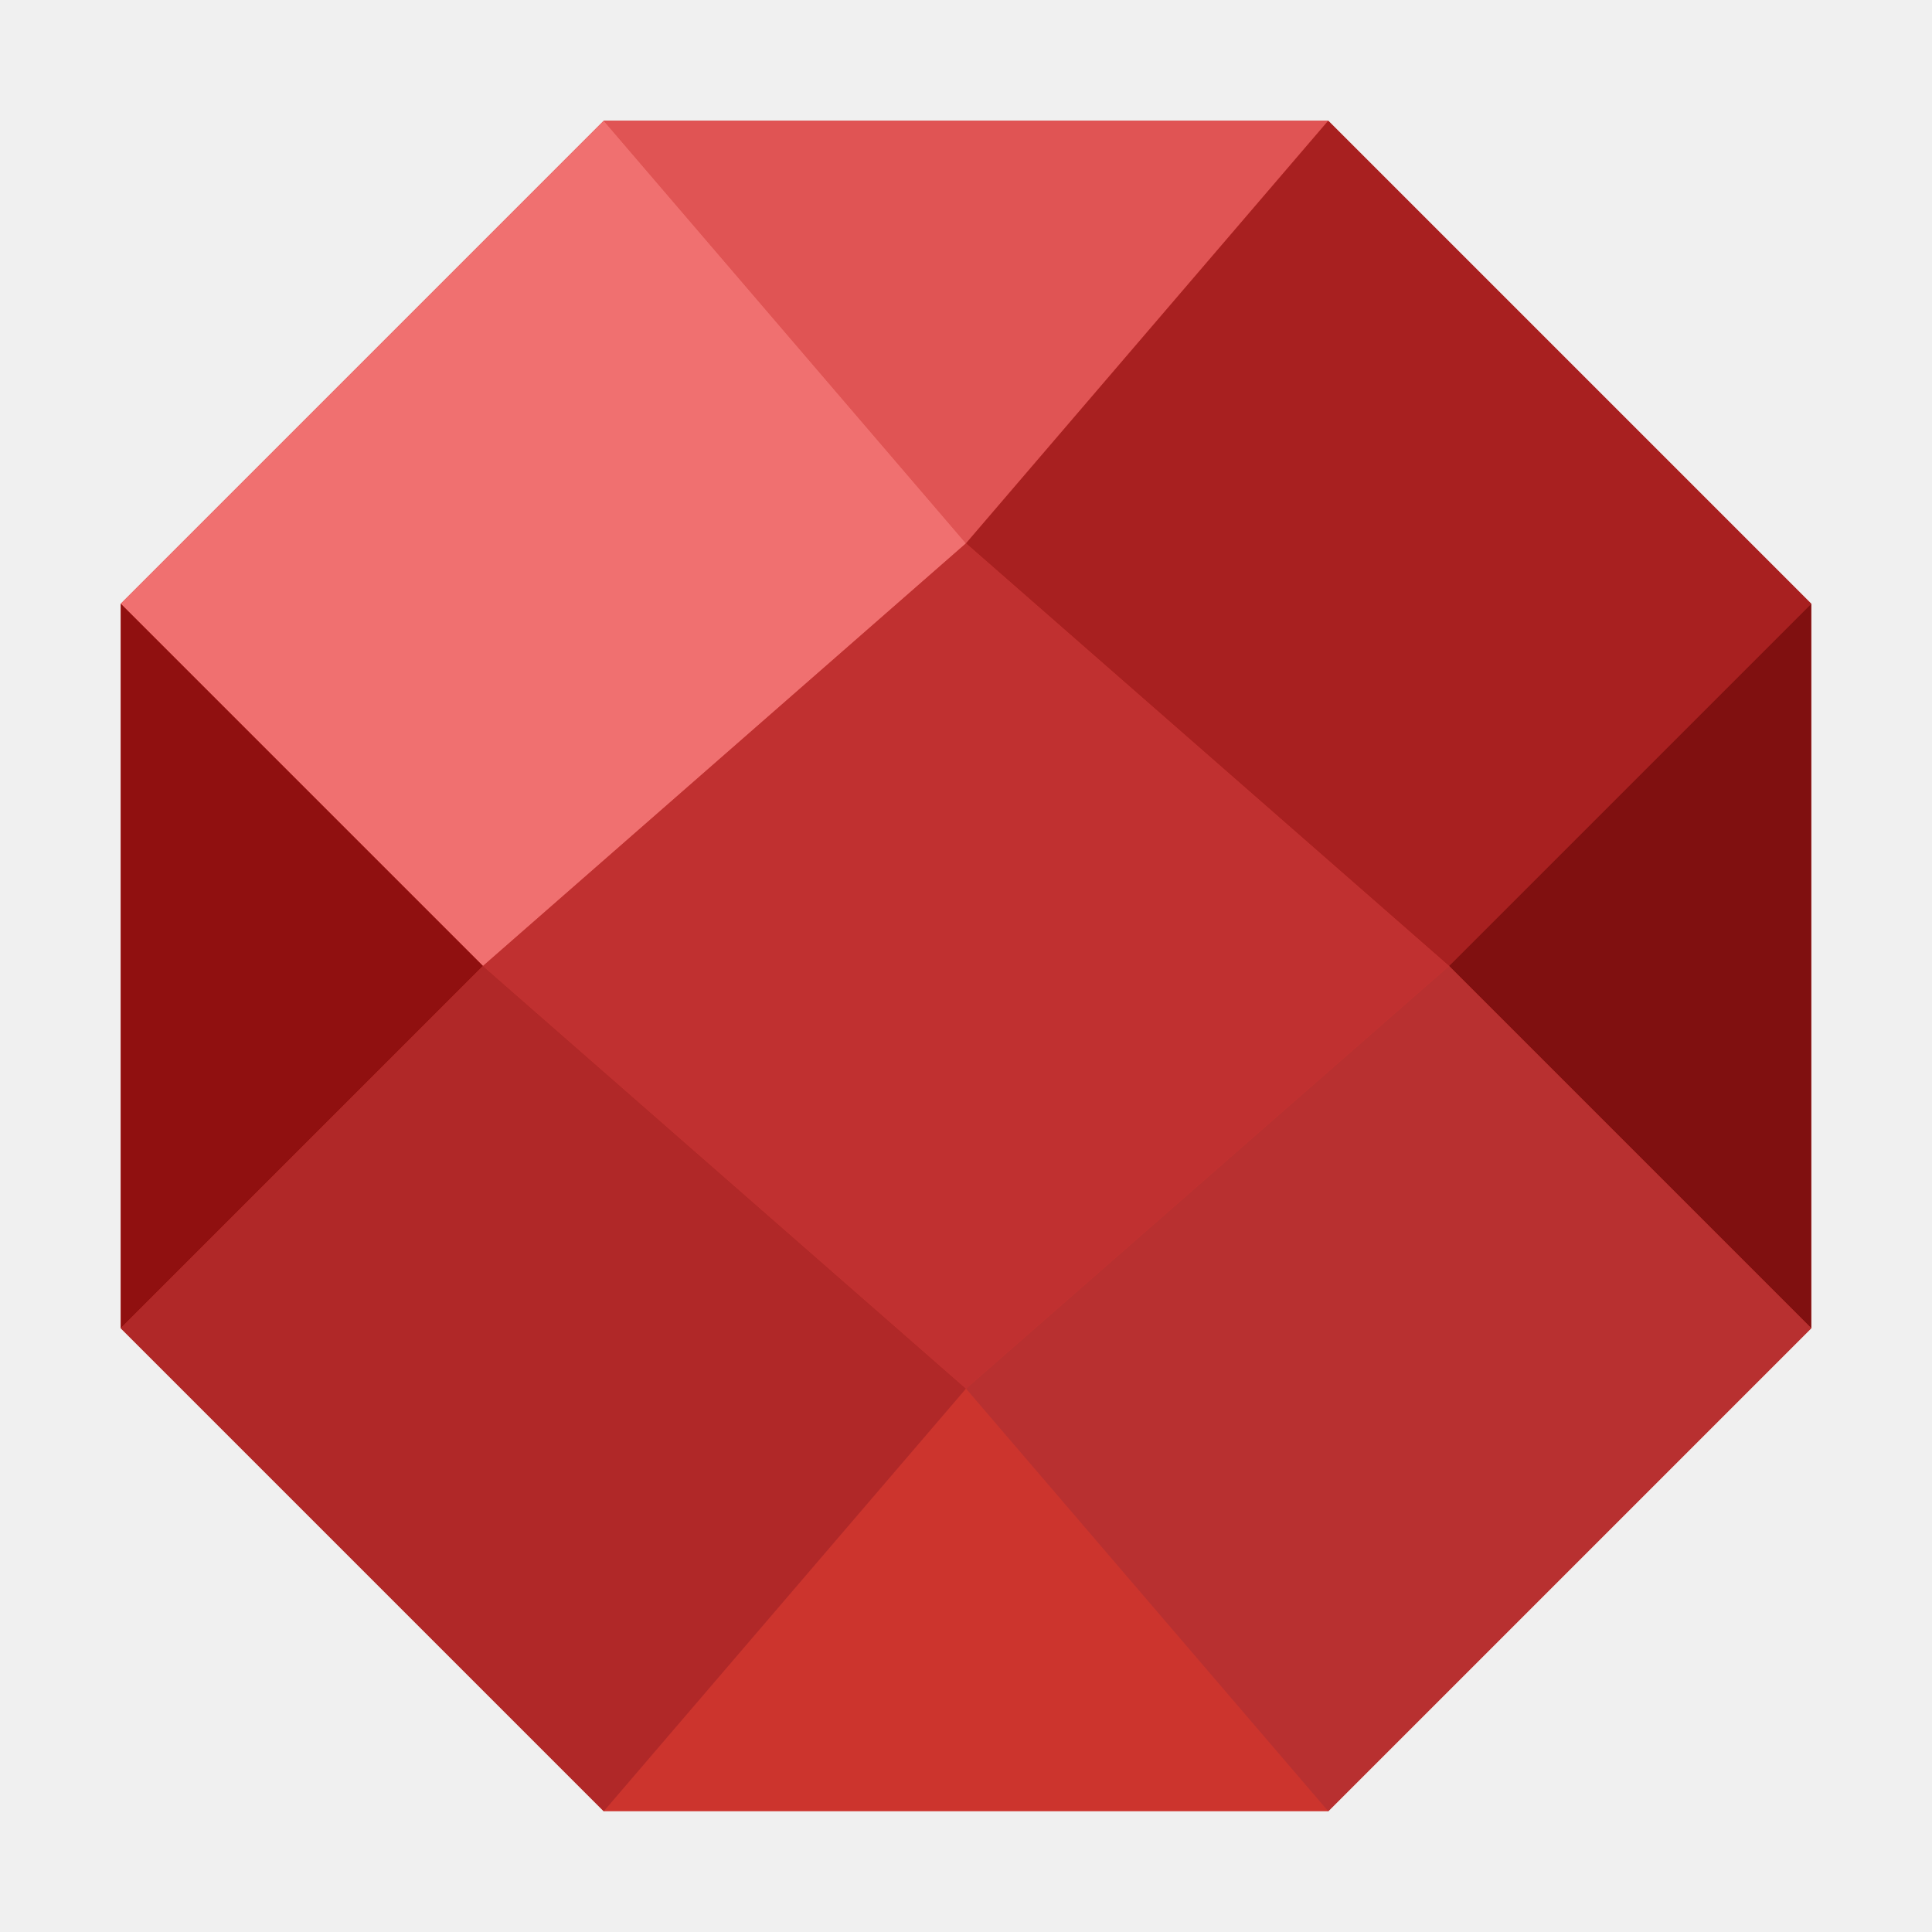
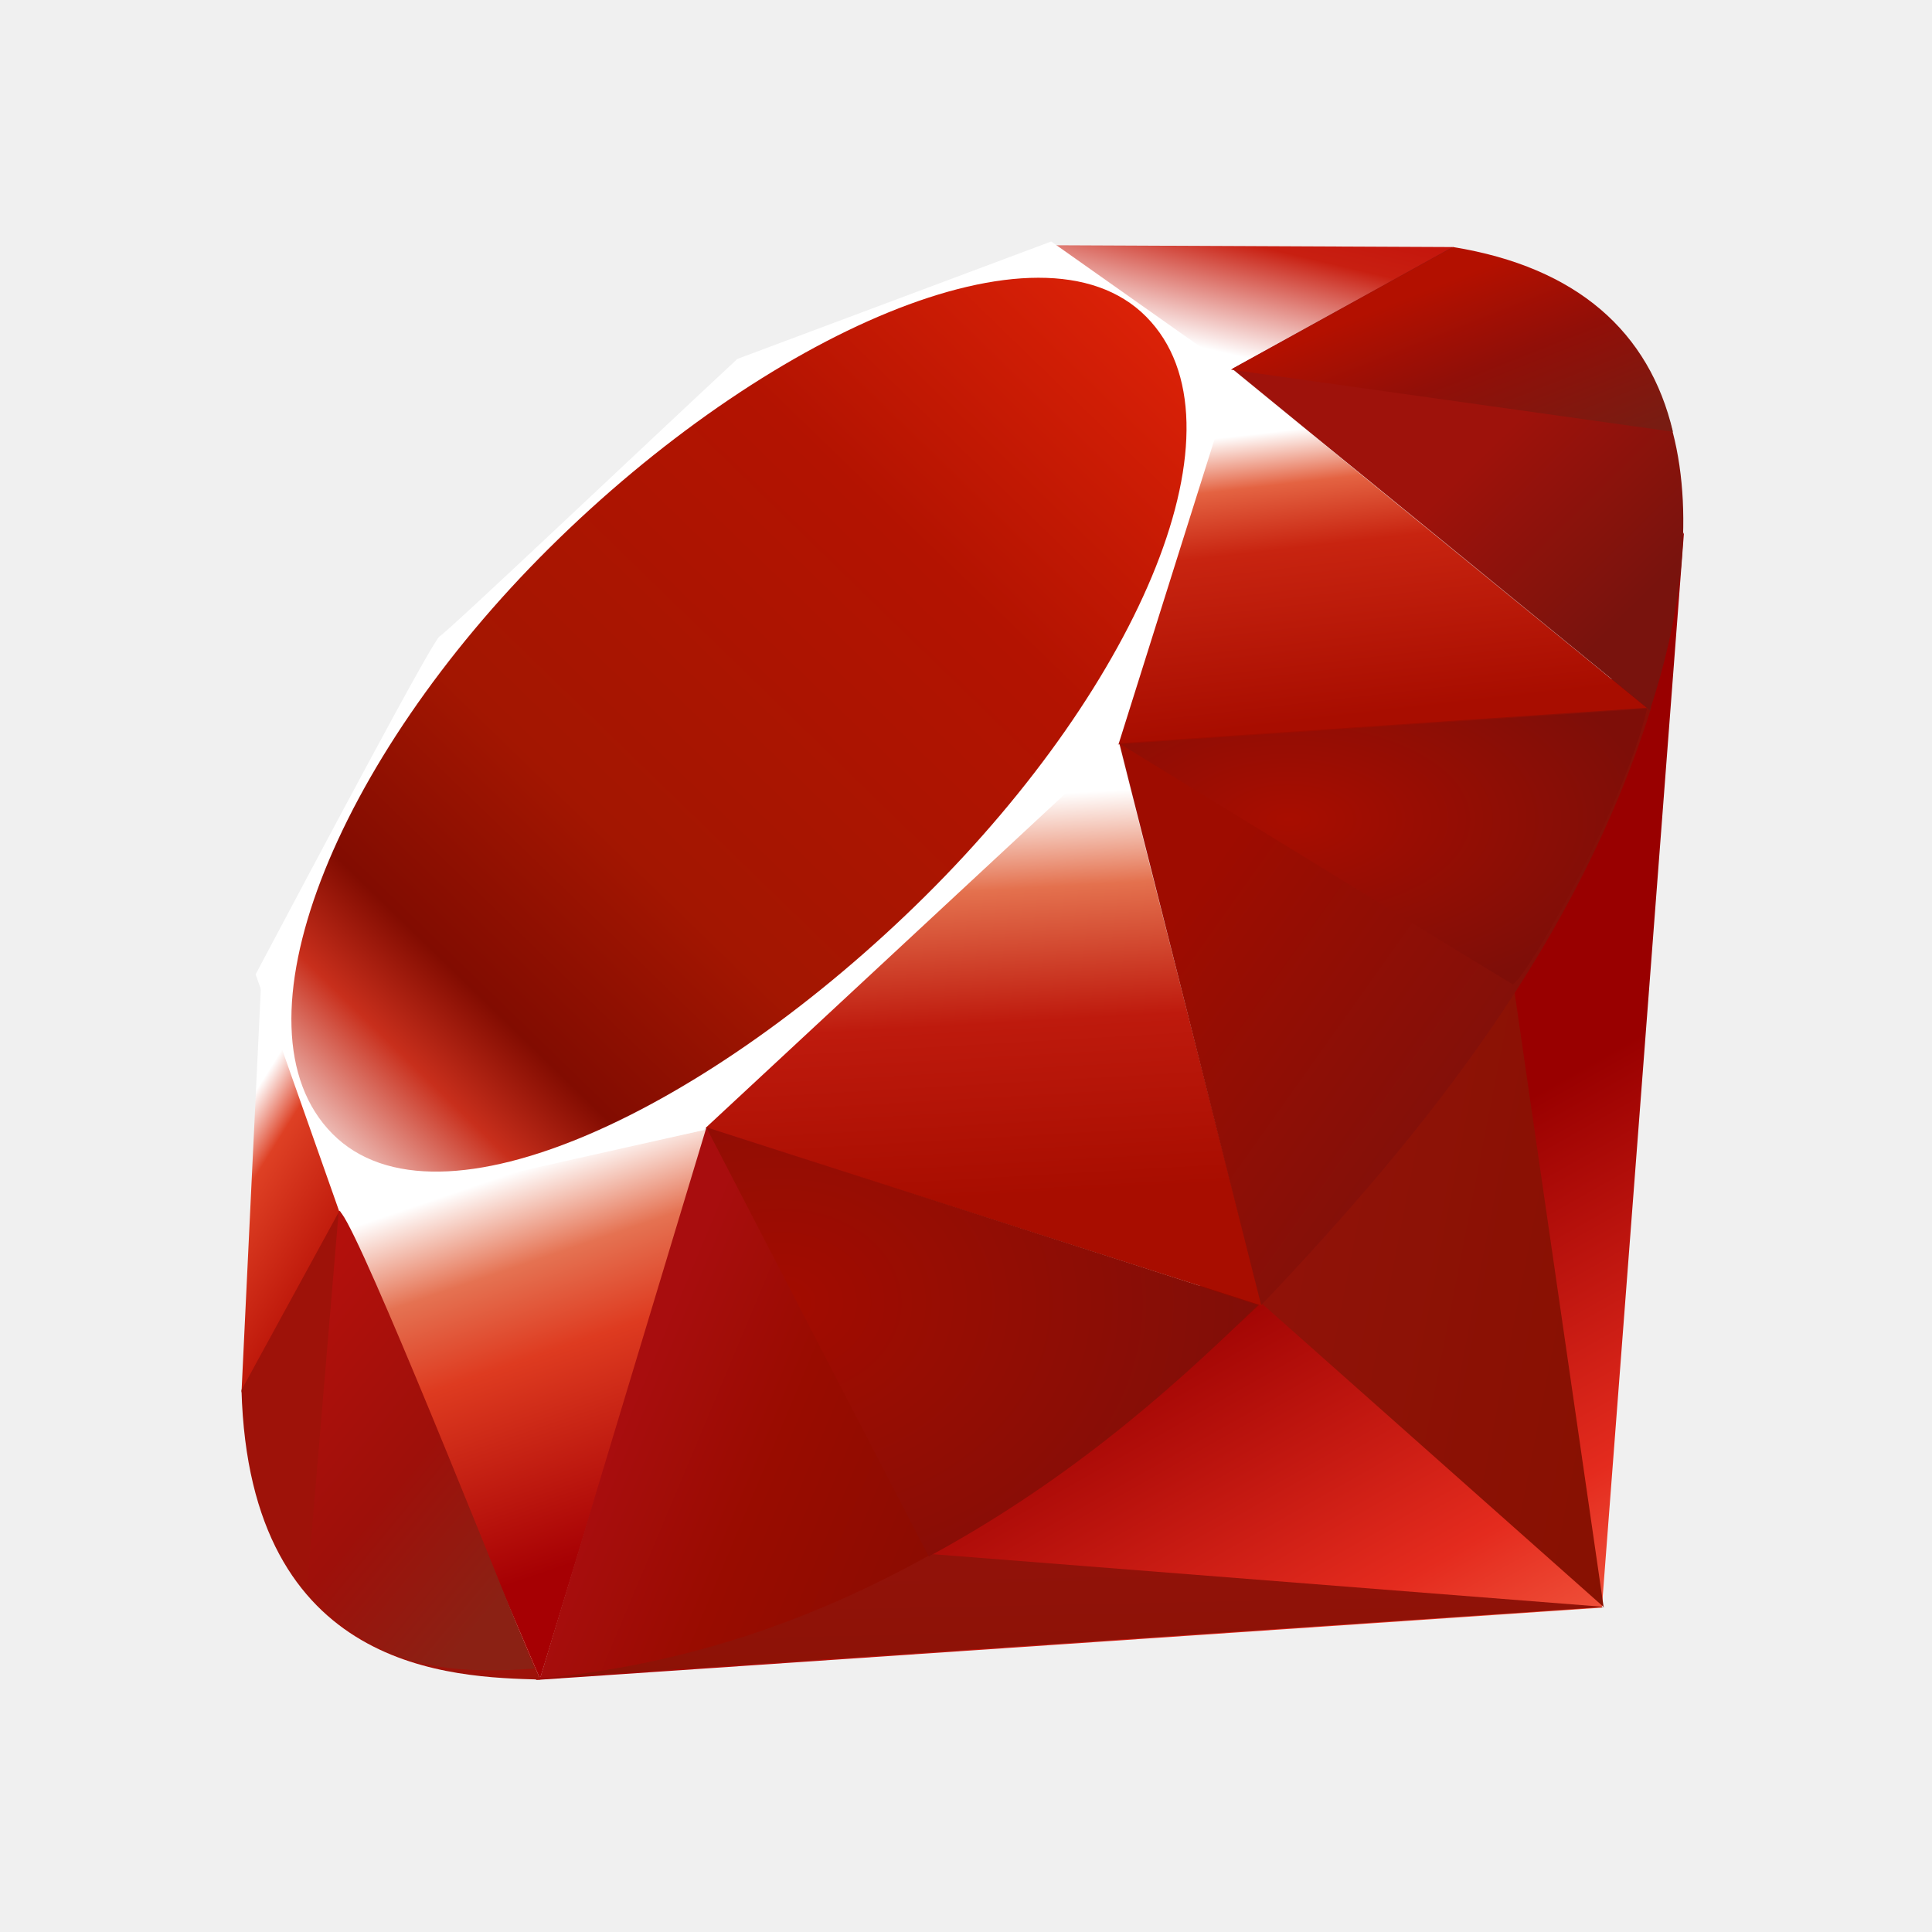
- <svg xmlns="http://www.w3.org/2000/svg" viewBox="0 0 32 32">
-   <polygon fill="#CC342D" points="10,2 22,2 30,10 30,22 22,30 10,30 2,22 2,10" />
-   <polygon fill="#e05454" points="10,2 22,2 16,9" />
-   <polygon fill="#f07070" points="2,10 10,2 16,9 8,16" />
-   <polygon fill="#a82020" points="30,10 22,2 16,9 24,16" />
-   <polygon fill="#901010" points="2,22 2,10 8,16" />
-   <polygon fill="#801010" points="30,22 30,10 24,16" />
-   <polygon fill="#b02828" points="10,30 2,22 8,16 16,23" />
-   <polygon fill="#b83030" points="22,30 30,22 24,16 16,23" />
-   <polygon fill="#c03030" points="8,16 16,9 24,16 16,23" />
+ <svg xmlns="http://www.w3.org/2000/svg" width="32" height="32" fill="none">
+   <g clip-path="url(#a)">
+     <path fill="url(#b)" d="m22.51 19.726-13.64 8.1 17.662-1.198 1.36-17.81z" />
+     <path fill="url(#c)" d="m26.561 26.616-1.518-10.478-4.135 5.46z" />
+     <path fill="url(#d)" d="m26.582 26.616-11.122-.873-6.532 2.06z" />
+     <path fill="url(#e)" d="m8.944 27.806 2.779-9.102-6.114 1.307z" />
+     <path fill="url(#f)" d="m20.907 21.628-2.556-10.014-7.317 6.858z" />
+     <path fill="url(#g)" d="m27.313 11.755-6.916-5.648-1.926 6.226z" />
+     <path fill="url(#h)" d="M24.078 4.093 20.011 6.34l-2.566-2.278 6.633.03z" />
+     <path fill="url(#i)" d="m4 23.064 1.704-3.107-1.378-3.702L4 23.065z" />
+     <path fill="#fff" d="m4.234 16.138 1.387 3.933 6.026-1.352 6.88-6.394 1.941-6.166L17.411 4l-5.198 1.945c-1.637 1.523-4.815 4.537-4.93 4.593-.113.058-2.098 3.81-3.049 5.6" />
+     <path fill="url(#j)" d="M9.104 9.071c3.549-3.519 8.124-5.598 9.88-3.826 1.754 1.771-.107 6.076-3.656 9.594s-8.067 5.711-9.822 3.94c-1.756-1.77.048-6.19 3.598-9.708" />
+     <path fill="url(#k)" d="m8.944 27.802 2.757-9.13 9.155 2.94c-3.31 3.104-6.992 5.729-11.912 6.19" />
+     <path fill="url(#l)" d="m18.539 12.308 2.35 9.31c2.765-2.908 5.247-6.034 6.462-9.9z" />
+     <path fill="url(#m)" d="M27.327 11.765c.94-2.839 1.158-6.911-3.278-7.667l-3.64 2.01z" />
+     <path fill="#9E1209" d="M4 23.023c.13 4.686 3.51 4.755 4.95 4.796l-3.326-7.767z" />
+     <path fill="url(#n)" d="M18.552 12.322c2.125 1.306 6.407 3.929 6.494 3.977.135.076 1.846-2.886 2.234-4.56z" />
+     <path fill="url(#o)" d="m11.697 18.671 3.686 7.11c2.179-1.182 3.885-2.621 5.448-4.164z" />
+     <path fill="url(#p)" d="m5.61 20.062-.522 6.217c.985 1.346 2.34 1.463 3.762 1.358-1.028-2.56-3.083-7.68-3.24-7.575" />
+     <path fill="url(#q)" d="m20.388 6.123 7.321 1.028c-.39-1.656-1.59-2.724-3.635-3.058z" />
+   </g>
+   <defs>
+     <linearGradient id="b" x1="24.992" x2="19.957" y1="29.993" y2="21.091" gradientUnits="userSpaceOnUse">
+       <stop stop-color="#FB7655" />
+       <stop offset=".41" stop-color="#E42B1E" />
+       <stop offset=".99" stop-color="#900" />
+       <stop offset="1" stop-color="#900" />
+     </linearGradient>
+     <linearGradient id="c" x1="27.503" x2="20.425" y1="22.518" y2="21.135" gradientUnits="userSpaceOnUse">
+       <stop stop-color="#871101" />
+       <stop offset=".99" stop-color="#911209" />
+       <stop offset="1" stop-color="#911209" />
+     </linearGradient>
+     <linearGradient id="d" x1="22.305" x2="22.214" y1="30.263" y2="25.774" gradientUnits="userSpaceOnUse">
+       <stop stop-color="#871101" />
+       <stop offset=".99" stop-color="#911209" />
+       <stop offset="1" stop-color="#911209" />
+     </linearGradient>
+     <linearGradient id="e" x1="8.666" x2="10.771" y1="19.362" y2="25.533" gradientUnits="userSpaceOnUse">
+       <stop stop-color="#fff" />
+       <stop offset=".23" stop-color="#E57252" />
+       <stop offset=".46" stop-color="#DE3B20" />
+       <stop offset=".99" stop-color="#A60003" />
+       <stop offset="1" stop-color="#A60003" />
+     </linearGradient>
+     <linearGradient id="f" x1="15.593" x2="15.975" y1="13.251" y2="19.93" gradientUnits="userSpaceOnUse">
+       <stop stop-color="#fff" />
+       <stop offset=".23" stop-color="#E4714E" />
+       <stop offset=".56" stop-color="#BE1A0D" />
+       <stop offset=".99" stop-color="#A80D00" />
+       <stop offset="1" stop-color="#A80D00" />
+     </linearGradient>
+     <linearGradient id="g" x1="21.739" x2="22.297" y1="7.078" y2="11.928" gradientUnits="userSpaceOnUse">
+       <stop stop-color="#fff" />
+       <stop offset=".18" stop-color="#E46342" />
+       <stop offset=".4" stop-color="#C82410" />
+       <stop offset=".99" stop-color="#A80D00" />
+       <stop offset="1" stop-color="#A80D00" />
+     </linearGradient>
+     <linearGradient id="h" x1="18.347" x2="19.134" y1="5.392" y2="2.055" gradientUnits="userSpaceOnUse">
+       <stop stop-color="#fff" />
+       <stop offset=".54" stop-color="#C81F11" />
+       <stop offset=".99" stop-color="#BF0905" />
+       <stop offset="1" stop-color="#BF0905" />
+     </linearGradient>
+     <linearGradient id="i" x1="4.471" x2="6.529" y1="17.694" y2="18.984" gradientUnits="userSpaceOnUse">
+       <stop stop-color="#fff" />
+       <stop offset=".31" stop-color="#DE4024" />
+       <stop offset=".99" stop-color="#BF190B" />
+       <stop offset="1" stop-color="#BF190B" />
+     </linearGradient>
+     <linearGradient id="j" x1="1.762" x2="20.255" y1="22.704" y2="3.635" gradientUnits="userSpaceOnUse">
+       <stop stop-color="#BD0012" />
+       <stop offset=".07" stop-color="#fff" />
+       <stop offset=".17" stop-color="#fff" />
+       <stop offset=".27" stop-color="#C82F1C" />
+       <stop offset=".33" stop-color="#820C01" />
+       <stop offset=".46" stop-color="#A31601" />
+       <stop offset=".72" stop-color="#B31301" />
+       <stop offset=".99" stop-color="#E82609" />
+       <stop offset="1" stop-color="#E82609" />
+     </linearGradient>
+     <linearGradient id="k" x1="15.948" x2="10.714" y1="24.625" y2="22.427" gradientUnits="userSpaceOnUse">
+       <stop stop-color="#8C0C01" />
+       <stop offset=".54" stop-color="#990C00" />
+       <stop offset=".99" stop-color="#A80D0E" />
+       <stop offset="1" stop-color="#A80D0E" />
+     </linearGradient>
+     <linearGradient id="l" x1="25.529" x2="20.138" y1="17.93" y2="14.101" gradientUnits="userSpaceOnUse">
+       <stop stop-color="#7E110B" />
+       <stop offset=".99" stop-color="#9E0C00" />
+       <stop offset="1" stop-color="#9E0C00" />
+     </linearGradient>
+     <linearGradient id="m" x1="27.349" x2="24.814" y1="9.781" y2="7.207" gradientUnits="userSpaceOnUse">
+       <stop stop-color="#79130D" />
+       <stop offset=".99" stop-color="#9E120B" />
+       <stop offset="1" stop-color="#9E120B" />
+     </linearGradient>
+     <linearGradient id="p" x1="7.216" x2="2.671" y1="27.797" y2="24.024" gradientUnits="userSpaceOnUse">
+       <stop stop-color="#8B2114" />
+       <stop offset=".43" stop-color="#9E100A" />
+       <stop offset=".99" stop-color="#B3100C" />
+       <stop offset="1" stop-color="#B3100C" />
+     </linearGradient>
+     <linearGradient id="q" x1="22.648" x2="23.939" y1="5.181" y2="8.445" gradientUnits="userSpaceOnUse">
+       <stop stop-color="#B31000" />
+       <stop offset=".44" stop-color="#910F08" />
+       <stop offset=".99" stop-color="#791C12" />
+       <stop offset="1" stop-color="#791C12" />
+     </linearGradient>
+     <radialGradient id="n" cx="0" cy="0" r="1" gradientTransform="matrix(6.07279 0 0 3.17318 21.345 13.573)" gradientUnits="userSpaceOnUse">
+       <stop stop-color="#A80D00" />
+       <stop offset=".99" stop-color="#7E0E08" />
+       <stop offset="1" stop-color="#7E0E08" />
+     </radialGradient>
+     <radialGradient id="o" cx="0" cy="0" r="1" gradientTransform="matrix(8.07284 0 0 6.28431 12.935 21.576)" gradientUnits="userSpaceOnUse">
+       <stop stop-color="#A30C00" />
+       <stop offset=".99" stop-color="#800E08" />
+       <stop offset="1" stop-color="#800E08" />
+     </radialGradient>
+     <clipPath id="a">
+       <path fill="#fff" d="M4 4h24v23.904H4z" />
+     </clipPath>
+   </defs>
</svg>
